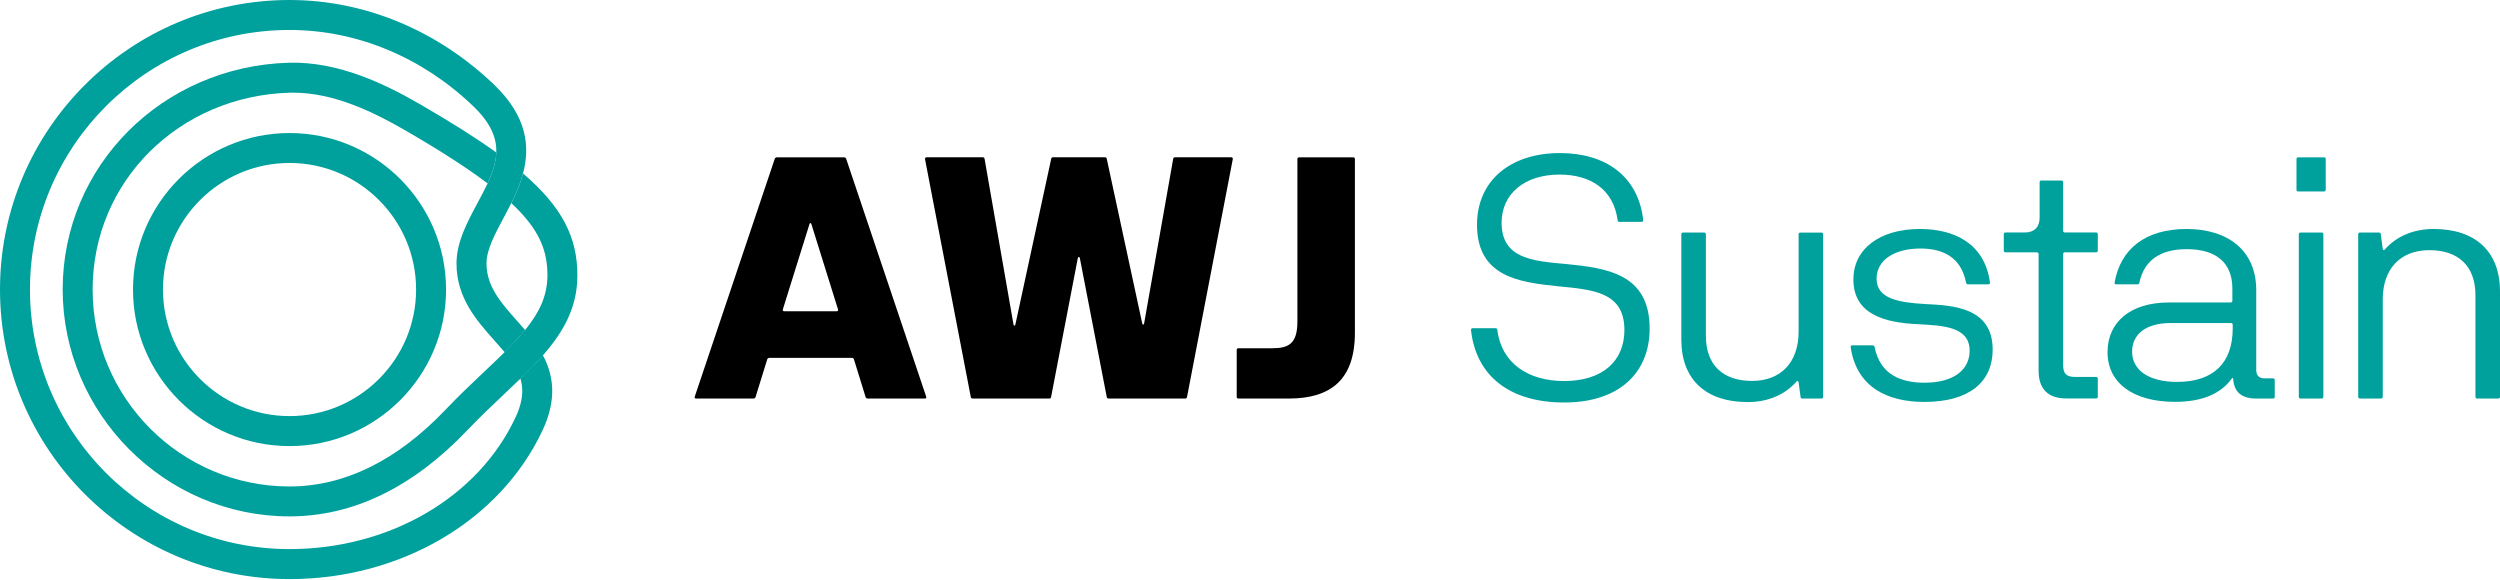
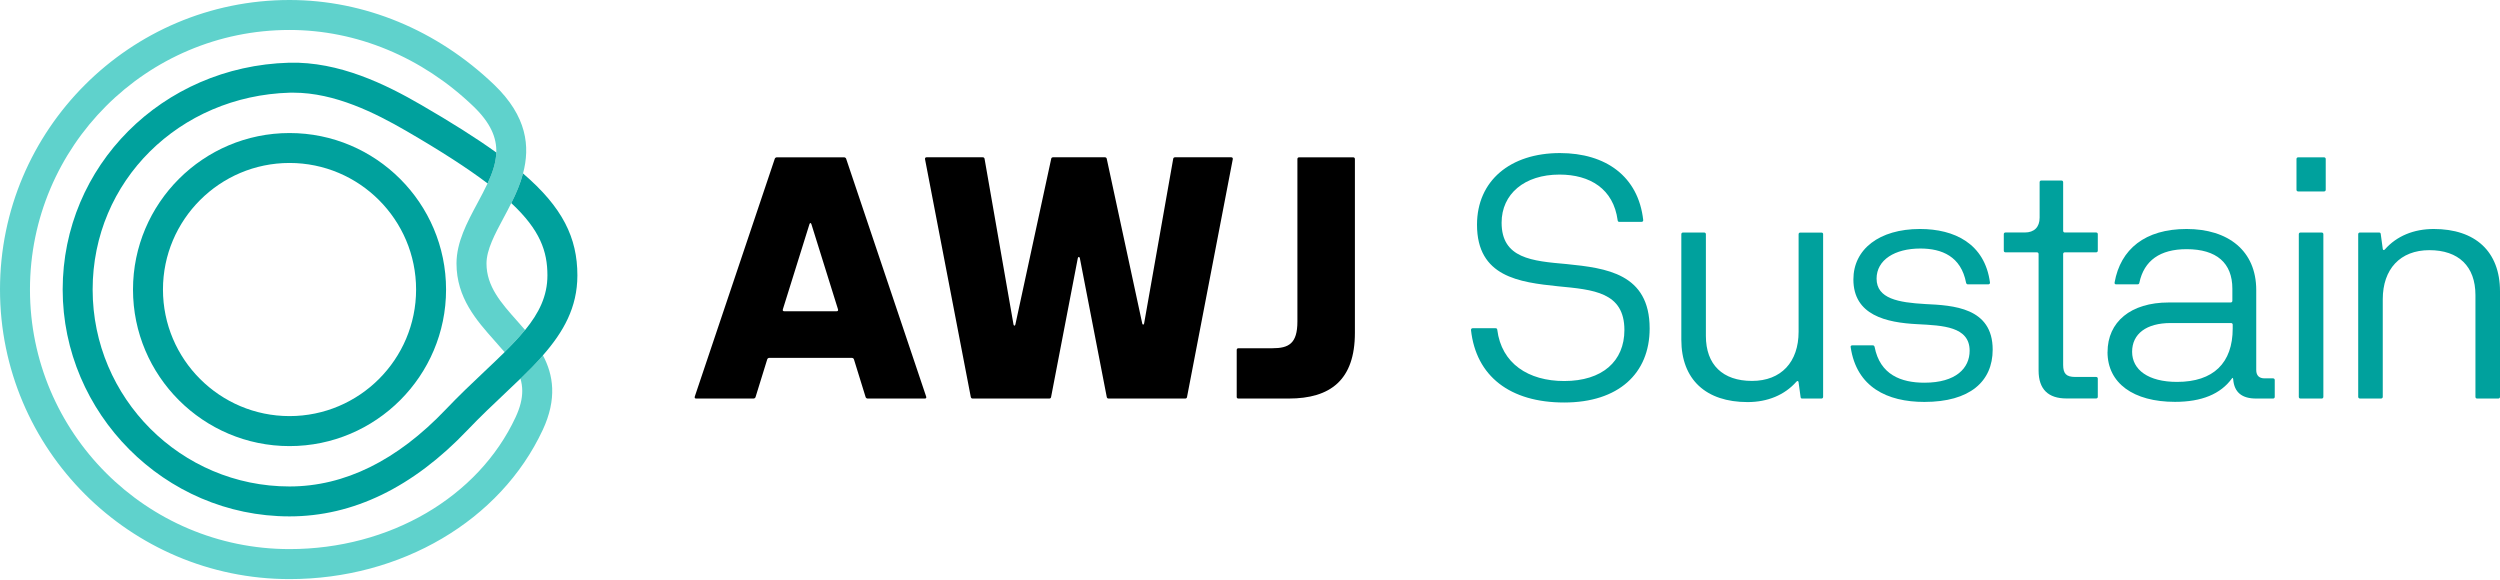
<svg xmlns="http://www.w3.org/2000/svg" id="Layer_2" data-name="Layer 2" viewBox="0 0 656.58 152.08">
  <defs>
    <style>
      .cls-1 { fill: #00a19d; }
-       .cls-2 { fill: #00a19d; }
+       .cls-2 { fill: #5fd2cc; }
      .cls-3 { fill: #00a19d; }
    </style>
  </defs>
  <g id="Layer_1-2" data-name="Layer 1">
    <g>
      <g>
        <path d="M182.46,104.18l21.03-62.51c.09-.22.31-.35.53-.35h17.67c.22,0,.44.13.53.35l21.03,62.51c.09.31-.04.49-.35.49h-15.02c-.22,0-.44-.13-.53-.35l-3.09-9.98c-.09-.22-.31-.35-.53-.35h-21.69c-.22,0-.44.13-.53.35l-3.09,9.98c-.09.22-.31.35-.53.35h-15.07c-.31,0-.44-.18-.35-.49ZM205.96,81.74h13.78c.31,0,.44-.18.35-.49l-6.98-22.35c-.13-.44-.4-.44-.53,0l-6.98,22.35c-.09.31.04.49.35.49Z" />
        <path d="M254.96,104.27l-12.02-62.47c-.04-.27.09-.49.4-.49h14.75c.27,0,.44.13.49.4l7.6,43.52c.09.4.4.4.49,0l9.41-43.52c.04-.27.22-.4.49-.4h13.61c.26,0,.44.13.49.4l9.32,43.25c.09.4.4.4.49,0l7.64-43.25c.04-.27.22-.4.49-.4h14.76c.31,0,.44.22.4.49l-12.02,62.47c-.04.27-.22.4-.49.4h-20.1c-.26,0-.44-.13-.49-.4l-7.07-36.49c-.09-.4-.44-.4-.53,0l-7.02,36.49c-.04.27-.22.4-.49.4h-20.1c-.26,0-.44-.13-.49-.4Z" />
        <path d="M324.8,104.23v-12.33c0-.27.18-.44.44-.44h8.92c4.28,0,6.58-1.19,6.58-7.02v-42.68c0-.27.18-.44.44-.44h14.22c.27,0,.44.18.44.44v45.64c0,12.41-6.45,17.27-17.36,17.27h-13.25c-.27,0-.44-.18-.44-.44Z" />
        <path class="cls-1" d="M386.34,86.69c-.04-.31.18-.49.44-.49h6.01c.26,0,.4.13.44.4,1.11,8.88,8.17,13.47,17.58,13.47,10.03,0,15.81-5.21,15.81-13.39,0-9.98-8.17-10.6-17.41-11.49-10.21-1.06-21.3-2.47-21.3-16.17,0-11.57,8.75-18.82,21.78-18.82,12.06,0,20.59,6.14,21.87,17.58.04.31-.18.49-.44.49h-5.83c-.27,0-.4-.13-.44-.4-1.1-8.26-7.25-12.02-15.28-12.02-9.23,0-15.2,5.12-15.2,12.63,0,9.41,8,10.07,17.05,10.87,10.43,1.06,21.83,2.47,21.83,16.92,0,11.84-8.22,19.44-22.44,19.44s-23.15-6.89-24.48-19.04Z" />
        <path class="cls-1" d="M478.81,61.51v42.72c0,.27-.18.44-.44.44h-5.04c-.27,0-.4-.09-.44-.4l-.53-3.89c-.04-.35-.31-.44-.57-.13-3.09,3.49-7.56,5.35-12.81,5.35-10.91,0-17.41-5.88-17.41-16.39v-27.7c0-.27.18-.44.44-.44h5.57c.26,0,.44.18.44.44v26.73c0,7.55,4.42,11.8,12.11,11.8s12.24-4.99,12.24-12.9v-25.62c0-.27.18-.44.44-.44h5.57c.27,0,.44.18.44.44Z" />
        <path class="cls-1" d="M486.05,91.19c-.09-.31.13-.49.4-.49h5.39c.27,0,.4.13.49.4,1.41,7.33,6.98,9.41,13.08,9.41,8.31,0,11.88-3.84,11.88-8.39,0-6.36-7.02-6.63-13.7-6.98-8.26-.4-16.83-2.39-16.83-11.75,0-7.91,6.76-13.25,17.49-13.25,9.06,0,17.01,3.84,18.38,14.05.04.31-.18.49-.44.49h-5.34c-.27,0-.4-.13-.49-.4-1.32-6.94-6.36-9.01-12.02-9.01-6.67,0-11.49,2.96-11.49,7.91,0,5.26,5.74,6.27,12.77,6.67,7.29.35,17.72.88,17.72,11.97,0,8.39-6.01,13.74-17.94,13.74-9.76,0-17.8-3.89-19.35-14.36Z" />
        <path class="cls-1" d="M535.4,97.33v-30.62c0-.27-.18-.44-.44-.44h-8.26c-.27,0-.44-.18-.44-.44v-4.33c0-.27.18-.44.44-.44h5.08c2.47,0,3.89-1.41,3.89-3.89v-9.32c0-.27.18-.44.44-.44h5.3c.26,0,.44.18.44.44v12.77c0,.27.18.44.44.44h8.22c.27,0,.44.18.44.44v4.33c0,.27-.18.44-.44.44h-8.22c-.27,0-.44.18-.44.44v29.11c0,2.34.84,3.18,3.18,3.18h5.48c.27,0,.44.18.44.44v4.77c0,.27-.18.44-.44.44h-7.78c-4.77,0-7.33-2.39-7.33-7.33Z" />
        <path class="cls-1" d="M553.51,92.47c0-7.91,6.05-13.03,16.08-13.03h16.26c.27,0,.44-.18.44-.44v-3.18c0-6.76-4.15-10.38-12.02-10.38-6.94,0-11.18,2.96-12.41,8.84-.04.27-.22.4-.49.4h-5.61c-.31,0-.44-.18-.4-.49,1.55-8.75,8-14.05,18.91-14.05s18.29,5.7,18.29,16.04v20.98c0,1.46.75,2.21,2.21,2.21h2.21c.27,0,.44.18.44.44v4.42c0,.27-.18.44-.44.44h-4.46c-3.67,0-5.74-1.59-6.01-5.04-.04-.4-.18-.49-.31-.27-3,4.15-8,6.18-14.98,6.18-10.91,0-17.72-4.9-17.72-13.08ZM586.38,86.25v-.97c0-.27-.18-.44-.44-.44h-15.86c-6.36,0-10.12,2.83-10.12,7.55s4.24,7.91,11.8,7.91c9.54,0,14.62-4.95,14.62-14.05Z" />
        <path class="cls-1" d="M603.13,49.84v-8.08c0-.27.18-.44.44-.44h6.8c.26,0,.44.18.44.44v8.08c0,.27-.18.44-.44.44h-6.8c-.26,0-.44-.18-.44-.44ZM603.74,104.23v-42.72c0-.27.18-.44.44-.44h5.57c.27,0,.44.18.44.44v42.72c0,.27-.18.44-.44.44h-5.57c-.27,0-.44-.18-.44-.44Z" />
        <path class="cls-1" d="M619.34,104.23v-42.72c0-.27.18-.44.44-.44h5.04c.26,0,.4.09.44.4l.53,3.89c.04.35.31.44.57.13,3.09-3.49,7.55-5.35,12.81-5.35,10.91,0,17.41,5.88,17.41,16.39v27.7c0,.27-.18.44-.44.44h-5.57c-.27,0-.44-.18-.44-.44v-26.73c0-7.55-4.42-11.8-12.1-11.8s-12.24,4.99-12.24,12.9v25.62c0,.27-.18.44-.44.44h-5.57c-.26,0-.44-.18-.44-.44Z" />
      </g>
      <g>
        <path class="cls-3" d="M76.04,117.16c-22.67,0-41.11-18.44-41.11-41.11s18.44-41.11,41.11-41.11,41.11,18.44,41.11,41.11-18.44,41.11-41.11,41.11ZM76.04,42.8c-18.33,0-33.24,14.91-33.24,33.24s14.91,33.24,33.24,33.24,33.24-14.91,33.24-33.24-14.91-33.24-33.24-33.24Z" />
        <path class="cls-2" d="M137.9,86.68c-1.55,1.9-3.36,3.82-5.38,5.81,1.91,2.31,3.43,4.49,4.16,6.94,2.11-2.04,4.11-4.06,5.91-6.12-1.3-2.44-2.98-4.62-4.69-6.63Z" />
        <path class="cls-2" d="M142.53,112.93c-5.55,11.89-14.85,21.69-26.43,28.5-11.58,6.82-25.43,10.66-40.07,10.66C34.11,152.08,0,117.97,0,76.04S34.11,0,76.03,0c19.68,0,38.75,7.9,53.71,22.21,8.74,8.37,9.49,16.33,7.63,23.32-.73,2.76-1.87,5.38-3.09,7.8-.65,1.33-1.33,2.6-1.98,3.81-2.33,4.35-4.53,8.44-4.53,12.06,0,6.04,3.87,10.39,7.97,15,.71.8,1.44,1.62,2.16,2.47-1.55,1.9-3.36,3.82-5.38,5.81-.83-.98-1.72-2-2.67-3.05-4.67-5.25-9.96-11.2-9.96-20.23,0-5.6,2.78-10.77,5.46-15.77.98-1.83,1.91-3.57,2.71-5.27,1.29-2.77,2.2-5.43,2.28-8.12.13-3.84-1.46-7.75-6.04-12.14-13.48-12.92-30.63-20.03-48.27-20.03C38.45,7.87,7.87,38.45,7.87,76.04s30.57,68.17,68.16,68.17c26.26,0,49.56-13.59,59.37-34.61,1.23-2.63,1.76-4.89,1.76-6.92,0-1.14-.17-2.22-.48-3.24,2.11-2.04,4.11-4.06,5.91-6.12,2.72,5.12,3.78,11.38-.06,19.62Z" />
        <path class="cls-1" d="M137.37,45.54c-.73,2.76-1.87,5.38-3.09,7.8,7.6,7.09,9.49,12.7,9.49,18.98,0,5.43-2.21,9.89-5.87,14.37-1.55,1.9-3.36,3.82-5.38,5.81-1.64,1.62-3.41,3.29-5.28,5.06-3.27,3.09-6.64,6.27-10.16,9.97-12.78,13.42-26.6,20.23-41.05,20.23-28.51,0-51.7-23.2-51.7-51.71s22.76-50.88,51.82-51.71c.31,0,.61,0,.93,0,10.86,0,21.47,5.33,29.57,10.02,9.16,5.31,16.13,9.82,21.41,13.81,1.29-2.77,2.2-5.43,2.28-8.12-5.34-3.84-11.87-7.95-19.74-12.51-9.23-5.35-21.52-11.42-34.68-11.07-33.34.94-59.46,27.12-59.46,59.57s26.72,59.58,59.57,59.58c8.34,0,16.45-1.9,24.26-5.69,7.81-3.79,15.32-9.45,22.49-16.98,3.38-3.54,6.68-6.66,9.87-9.67,1.38-1.3,2.72-2.57,4.03-3.84,2.11-2.04,4.11-4.06,5.91-6.12,5.37-6.12,9.05-12.57,9.05-20.99,0-9.89-3.87-17.85-14.28-26.78Z" />
      </g>
    </g>
  </g>
</svg>
